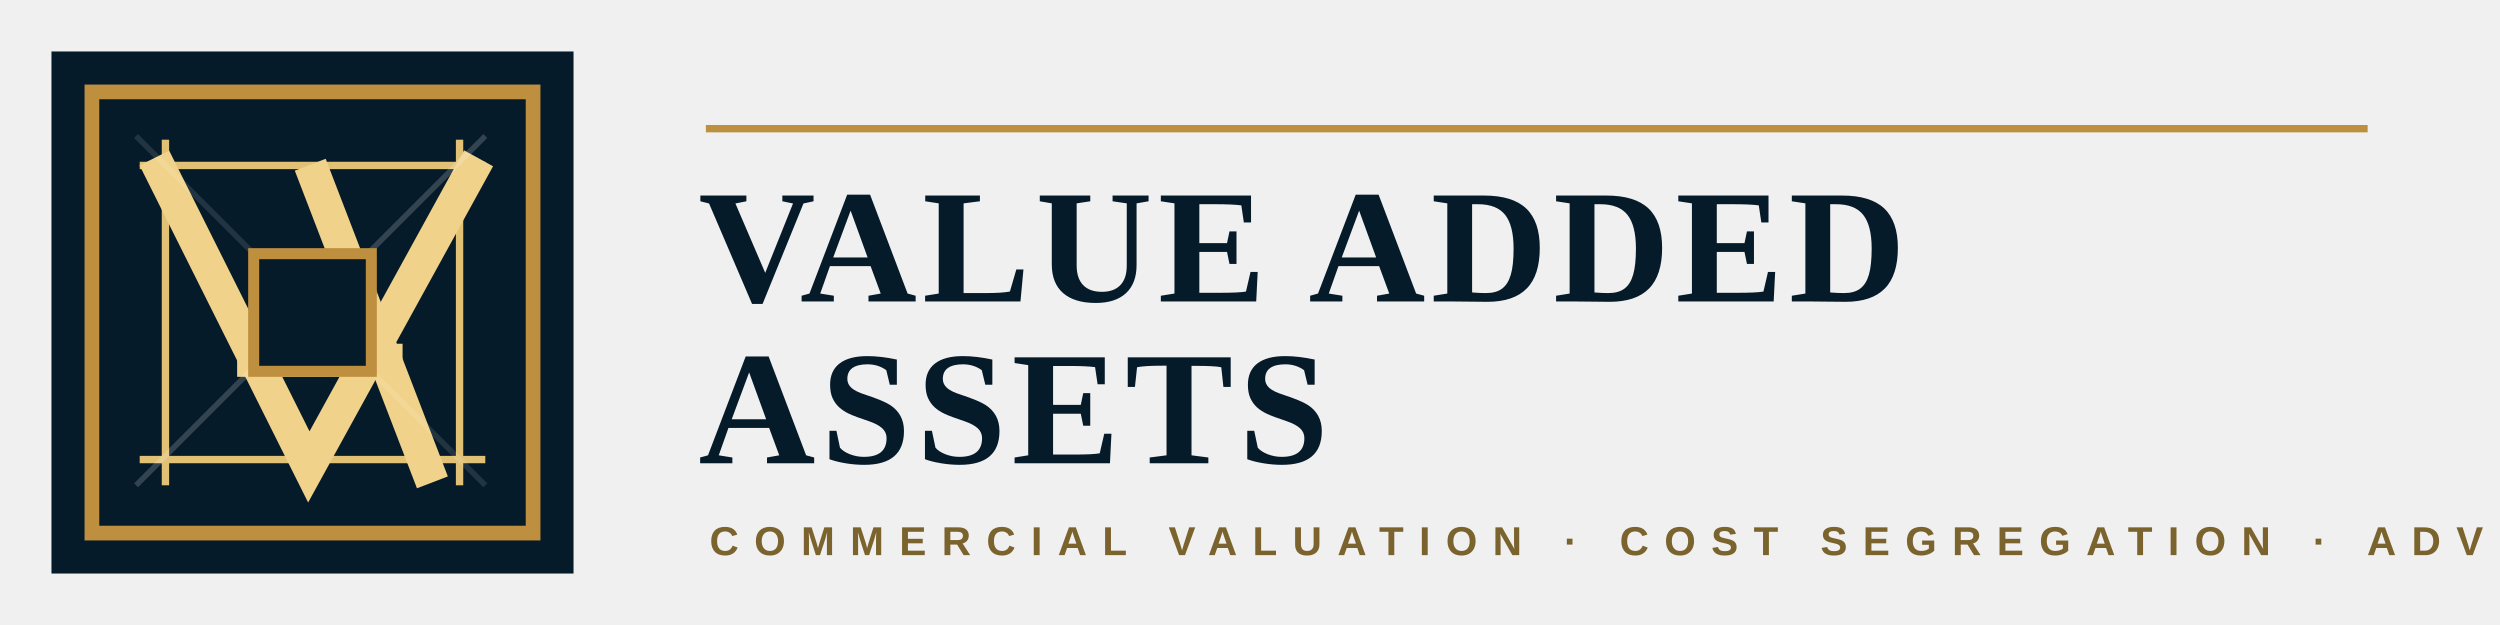
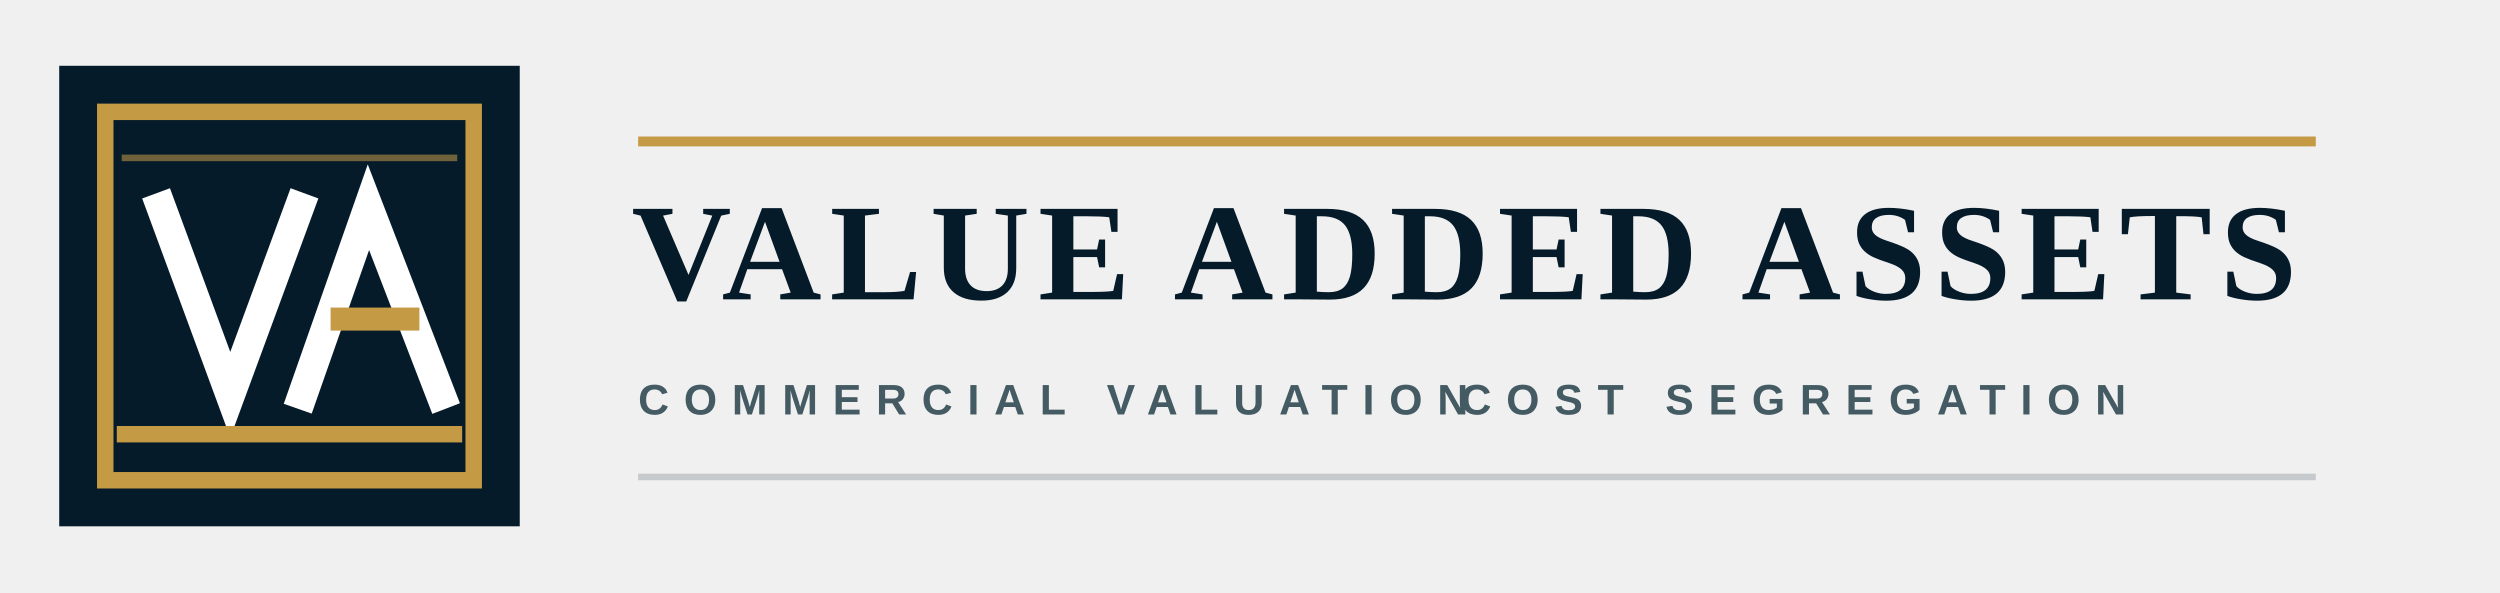
- <svg xmlns="http://www.w3.org/2000/svg" width="680" height="170" viewBox="0 0 680 170" fill="none" role="img" aria-labelledby="title desc">
-   <rect x="14" y="14" width="142" height="142" fill="#061B2A" />
-   <rect x="25" y="25" width="120" height="120" stroke="#BD8F3F" stroke-width="4" />
-   <path d="M38 45H132" stroke="#E1C176" stroke-width="2" />
-   <path d="M38 125H132" stroke="#E1C176" stroke-width="2" />
-   <path d="M45 38V132" stroke="#E1C176" stroke-width="2" />
-   <path d="M125 38V132" stroke="#E1C176" stroke-width="2" />
-   <path d="M44 47L84 127L128 47" stroke="#F0D28A" stroke-width="9" stroke-linecap="square" stroke-linejoin="miter" />
-   <path d="M86 49L116 127" stroke="#F0D28A" stroke-width="9" stroke-linecap="square" />
-   <path d="M69 98H105" stroke="#F0D28A" stroke-width="9" stroke-linecap="square" />
-   <path d="M37 132L132 37" stroke="rgba(255,255,255,.18)" stroke-width="1.5" />
-   <path d="M37 37L132 132" stroke="rgba(255,255,255,.11)" stroke-width="1.5" />
-   <rect x="69" y="69" width="32" height="32" fill="#061B2A" stroke="#BD8F3F" stroke-width="3" />
-   <path d="M192 35H644" stroke="#BD8F3F" stroke-width="2" />
-   <text x="190" y="82" font-family="Georgia, 'Times New Roman', serif" font-size="44" font-weight="700" letter-spacing="1.5" fill="#061B2A">VALUE ADDED</text>
-   <text x="190" y="126" font-family="Georgia, 'Times New Roman', serif" font-size="44" font-weight="700" letter-spacing="1.5" fill="#061B2A">ASSETS</text>
-   <text x="193" y="151" font-family="Arial, Helvetica, sans-serif" font-size="11" font-weight="800" letter-spacing="4.2" fill="#7B632E">COMMERCIAL VALUATION · COST SEGREGATION · ADVISORY</text>
+ <svg xmlns="http://www.w3.org/2000/svg" width="760" height="180" viewBox="0 0 760 180" fill="none" role="img" aria-labelledby="title desc">
+   <rect x="18" y="20" width="140" height="140" fill="#061B2A" />
+   <path d="M32 34H144V146H32V34Z" stroke="#C49A45" stroke-width="5" />
+   <path d="M49 63L70 120L91 63" stroke="#FFFFFF" stroke-width="9" stroke-linecap="square" stroke-linejoin="miter" />
+   <path d="M92 120L112 63L134 120" stroke="#FFFFFF" stroke-width="9" stroke-linecap="square" stroke-linejoin="miter" />
+   <path d="M104 97H124" stroke="#C49A45" stroke-width="7" stroke-linecap="square" />
+   <path d="M38 132H138" stroke="#C49A45" stroke-width="5" stroke-linecap="square" />
+   <path d="M38 48H138" stroke="#C49A45" stroke-width="2" stroke-linecap="square" opacity=".55" />
+   <path d="M194 43H704" stroke="#C49A45" stroke-width="3" />
+   <text x="192" y="91" font-family="Georgia, 'Times New Roman', serif" font-size="42" font-weight="700" letter-spacing="2.5" fill="#061B2A">VALUE ADDED ASSETS</text>
+   <text x="194" y="126" font-family="Arial, Helvetica, sans-serif" font-size="13" font-weight="800" letter-spacing="4.5" fill="#445B63">COMMERCIAL VALUATION</text>
+   <text x="444" y="126" font-family="Arial, Helvetica, sans-serif" font-size="13" font-weight="800" letter-spacing="4.5" fill="#445B63">COST SEGREGATION</text>
+   <path d="M194 145H704" stroke="#061B2A" stroke-width="2" opacity=".18" />
</svg>
